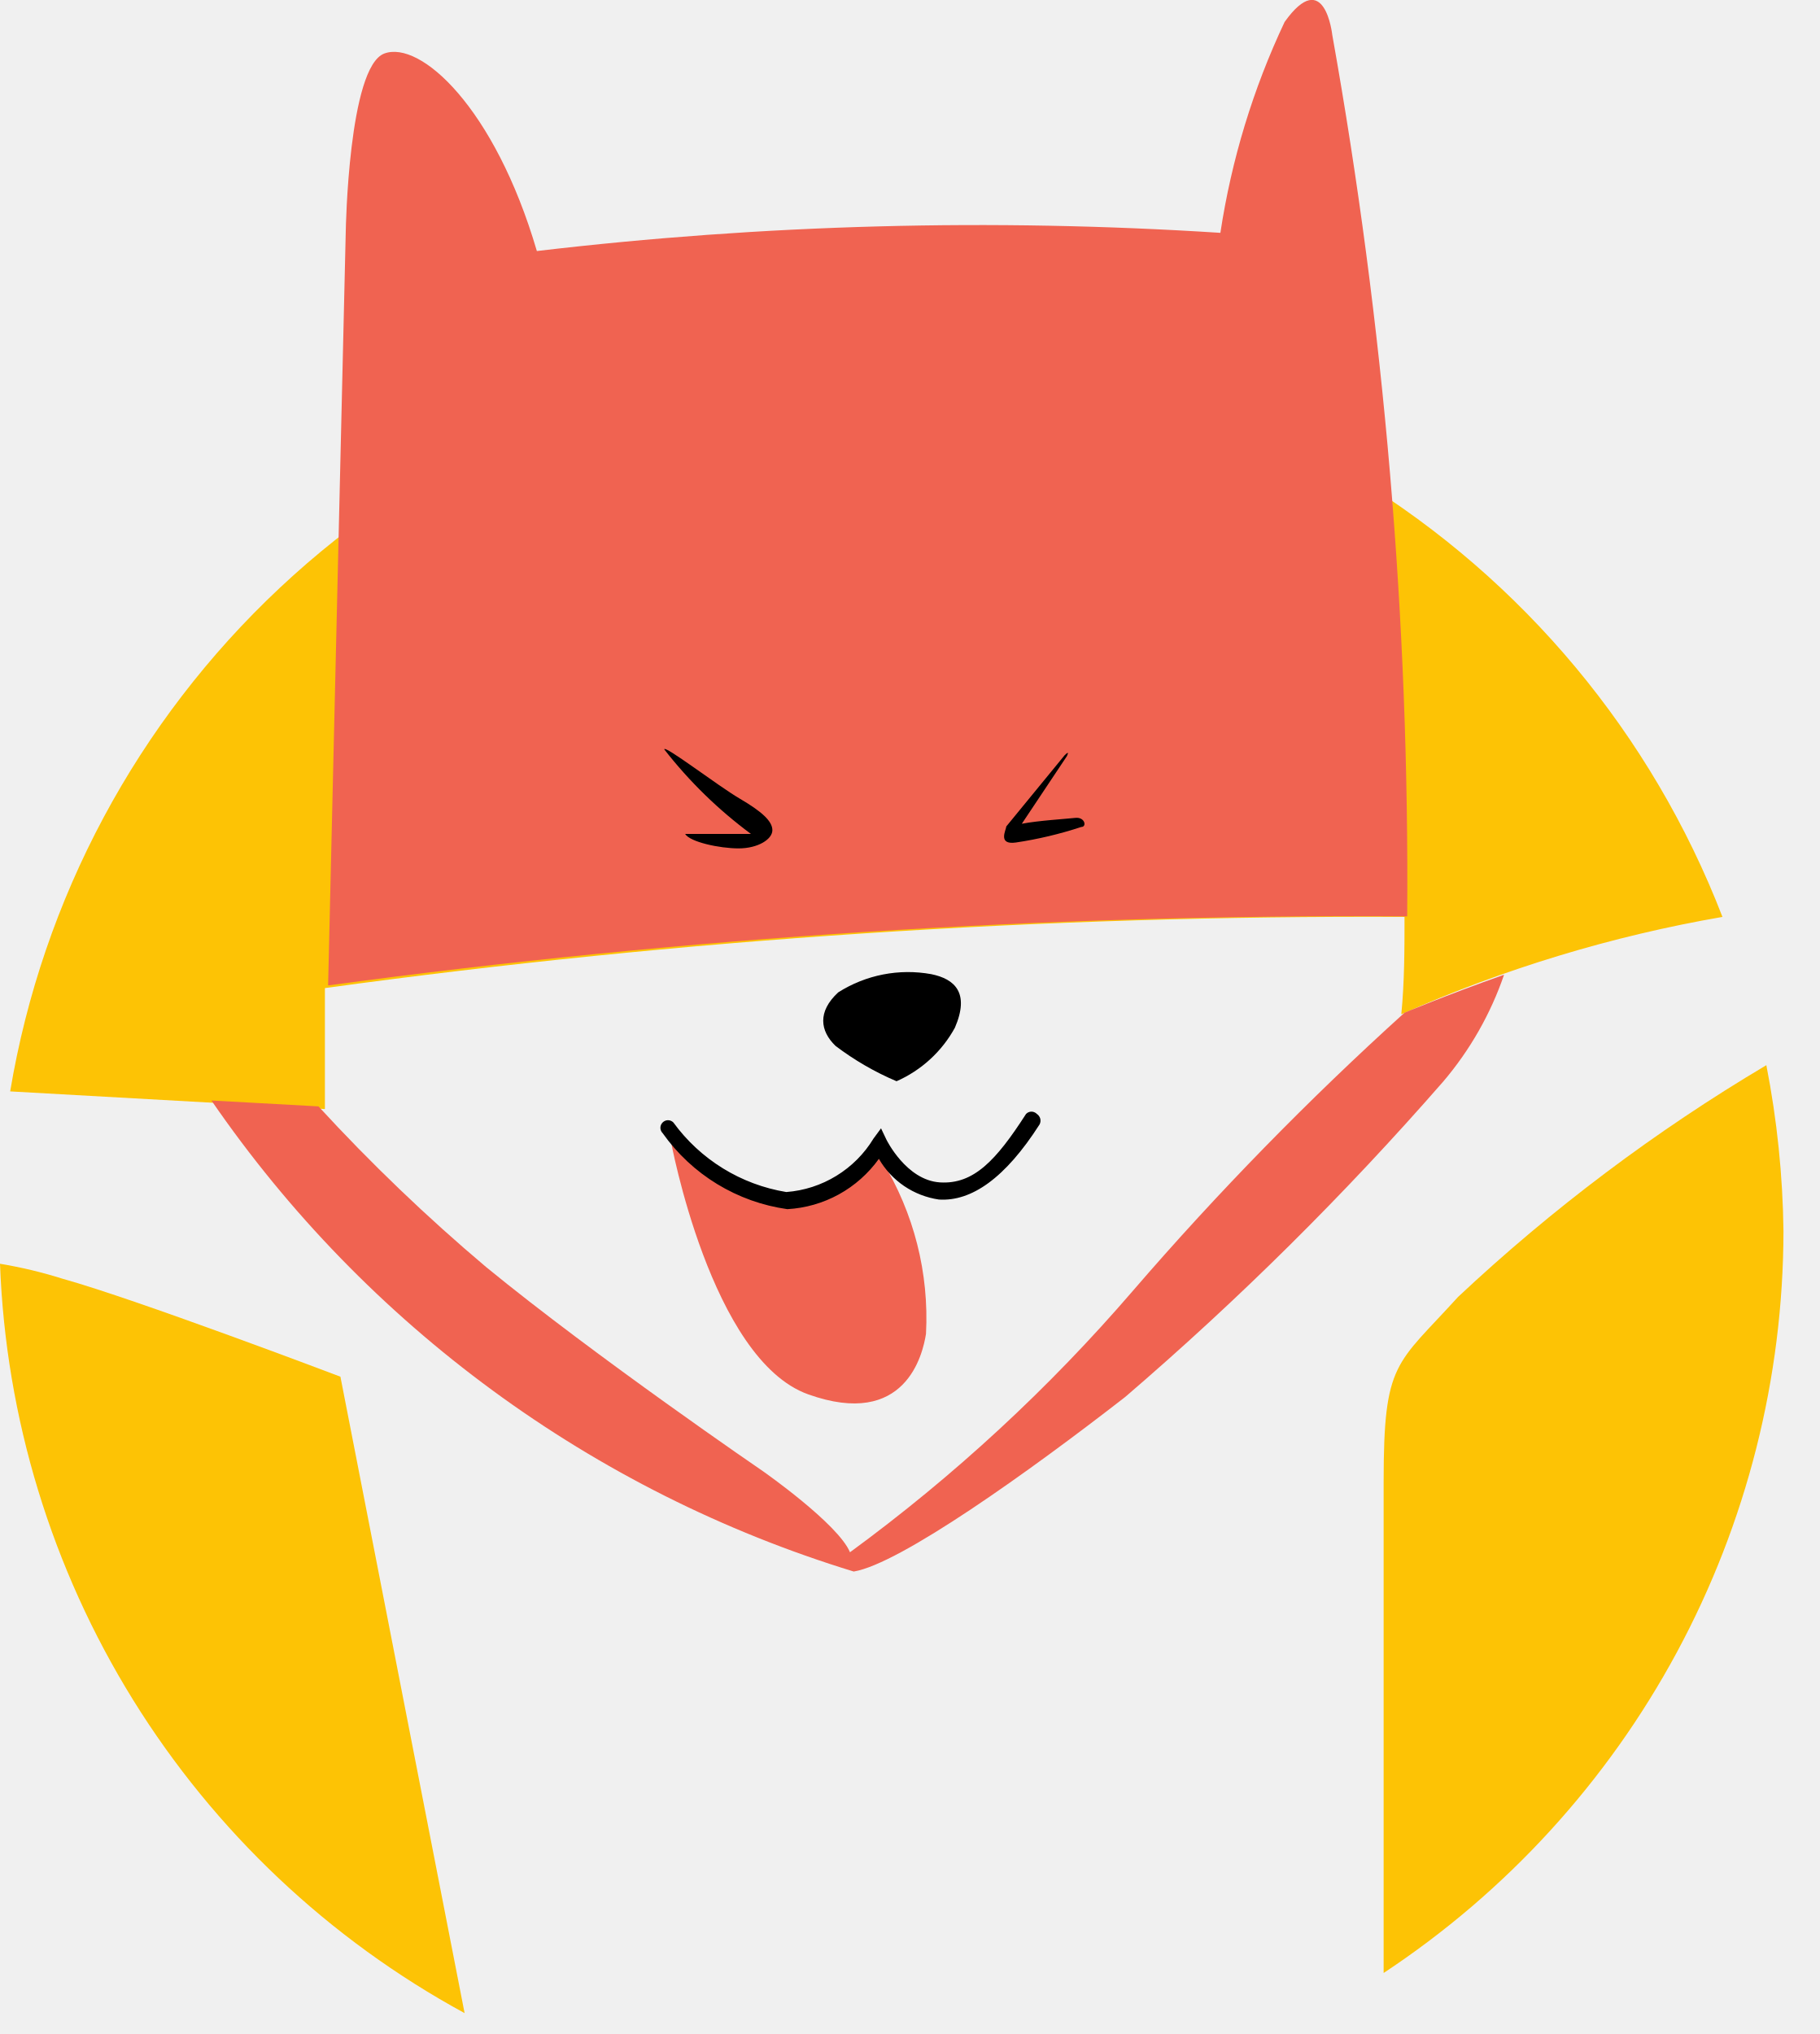
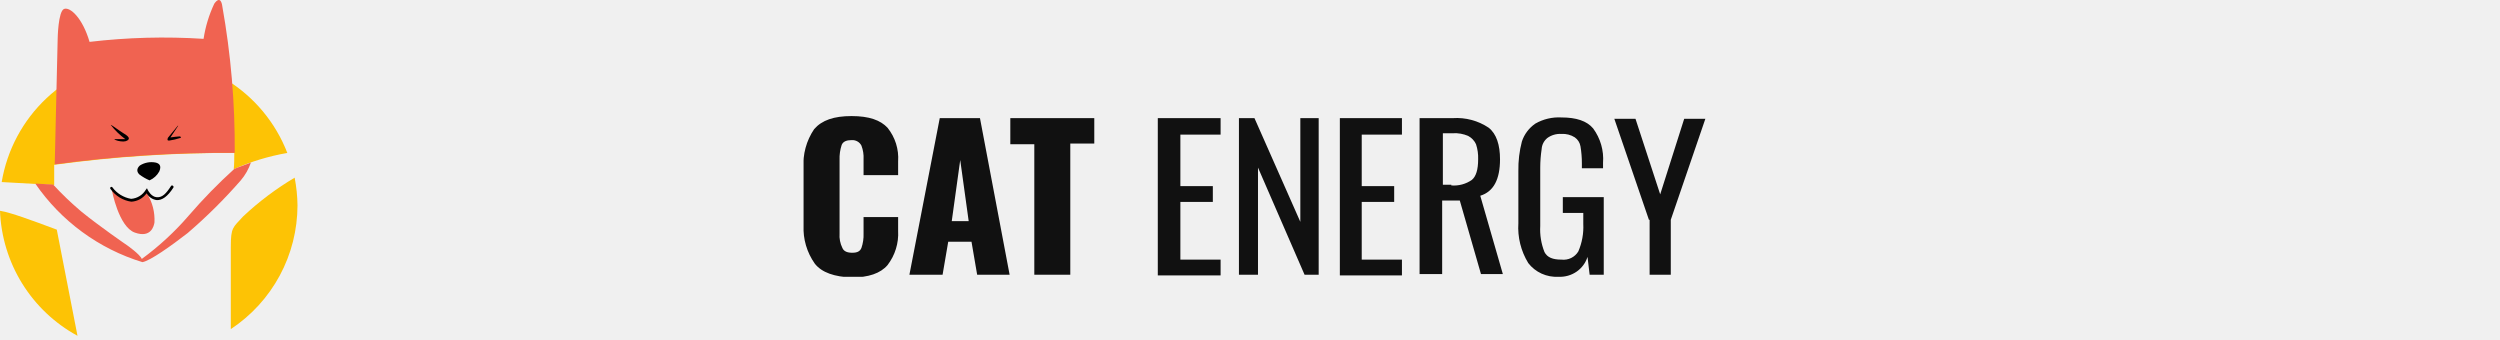
- <svg xmlns="http://www.w3.org/2000/svg" width="34" height="38" viewBox="0 0 34 38" fill="none">
+ <svg xmlns="http://www.w3.org/2000/svg" width="280" height="38" viewBox="0 0 280 38" fill="none">
  <g clip-path="url(#clip0)">
    <path d="M6.07 20.72V18.46C12.754 17.542 19.494 17.098 26.24 17.13C26.24 17.73 26.24 18.34 26.18 18.95C28.098 18.099 30.113 17.488 32.18 17.13C30.863 13.722 28.462 10.841 25.347 8.931C22.232 7.021 18.576 6.186 14.941 6.557C11.306 6.927 7.894 8.482 5.229 10.981C2.563 13.48 0.793 16.786 0.19 20.39L6.07 20.72Z" fill="#FDC305" />
    <path d="M27.24 24.23C26.08 25.51 25.85 25.43 25.85 27.68C25.85 28.59 25.85 32.58 25.85 36.86C28.142 35.346 30.024 33.288 31.328 30.869C32.632 28.451 33.316 25.747 33.32 23C33.307 21.959 33.2 20.922 33 19.9C30.928 21.13 28.997 22.581 27.24 24.23Z" fill="#FDC305" />
    <path d="M6.36 25.72C6.36 25.72 2.57 24.28 1.17 23.89C0.787 23.769 0.396 23.676 0 23.61C0.108 26.496 0.966 29.304 2.487 31.759C4.009 34.213 6.143 36.23 8.68 37.61L6.36 25.72Z" fill="#FDC305" />
    <path d="M26.29 17.12C26.331 11.599 25.862 6.085 24.89 0.65C24.89 0.65 24.75 -0.64 24 0.41C23.411 1.658 23.007 2.985 22.8 4.35C18.542 4.076 14.268 4.19 10.03 4.69C9.24 2 7.85 0.75 7.18 1C6.51 1.25 6.46 4.31 6.46 4.31L6.13 18.41C12.811 17.506 19.548 17.075 26.29 17.12Z" fill="#F06351" />
    <path d="M12.41 14C12.41 13.91 13.41 14.68 13.82 14.92C14.23 15.16 14.43 15.34 14.43 15.51C14.43 15.68 14.16 15.85 13.8 15.85C13.44 15.85 12.89 15.73 12.8 15.58H13.74H14.03C13.421 15.129 12.876 14.598 12.41 14Z" fill="black" />
    <path d="M19.89 14.11L18.8 15.44C18.8 15.5 18.63 15.79 18.98 15.74C19.394 15.678 19.802 15.581 20.2 15.45C20.31 15.45 20.27 15.26 20.09 15.28C19.91 15.3 19.4 15.33 19.09 15.39L19.93 14.13C19.93 14.13 20 14 19.89 14.11Z" fill="black" />
    <path d="M16.75 20.2C17.213 19.996 17.597 19.644 17.84 19.2C18.12 18.55 17.84 18.29 17.4 18.2C16.798 18.09 16.177 18.212 15.66 18.54C15.27 18.9 15.32 19.26 15.61 19.54C15.961 19.806 16.344 20.028 16.75 20.2Z" fill="black" />
    <path d="M16.35 21.45C16.238 21.678 16.082 21.883 15.89 22.05C15.605 22.279 15.255 22.412 14.89 22.43C14.364 22.472 13.841 22.319 13.42 22C13.222 21.881 13.044 21.732 12.89 21.56C12.79 21.449 12.667 21.36 12.53 21.3C12.53 21.3 13.28 25.4 15.1 26.05C16.92 26.7 17.24 25.3 17.3 24.92C17.36 23.785 17.074 22.659 16.48 21.69C16.46 21.38 16.45 21.58 16.35 21.45Z" fill="#F06351" />
    <path d="M14.71 22.59C14.245 22.525 13.799 22.365 13.398 22.121C12.998 21.877 12.651 21.553 12.38 21.17C12.367 21.157 12.356 21.141 12.349 21.124C12.342 21.107 12.338 21.089 12.338 21.07C12.338 21.051 12.342 21.033 12.349 21.016C12.356 20.999 12.367 20.983 12.38 20.97C12.393 20.957 12.409 20.946 12.426 20.939C12.443 20.932 12.461 20.928 12.48 20.928C12.499 20.928 12.517 20.932 12.534 20.939C12.551 20.946 12.567 20.957 12.58 20.97C13.085 21.664 13.843 22.131 14.69 22.27C15.022 22.245 15.343 22.141 15.626 21.967C15.91 21.793 16.148 21.554 16.32 21.27L16.46 21.08L16.56 21.29C16.56 21.29 16.93 22.05 17.56 22.09C18.19 22.13 18.61 21.68 19.17 20.81C19.183 20.797 19.199 20.786 19.216 20.779C19.233 20.772 19.251 20.768 19.27 20.768C19.289 20.768 19.307 20.772 19.324 20.779C19.341 20.786 19.357 20.797 19.37 20.81C19.402 20.831 19.425 20.863 19.435 20.9C19.444 20.937 19.439 20.977 19.42 21.01C18.78 22.01 18.15 22.45 17.54 22.41C17.308 22.376 17.087 22.29 16.893 22.159C16.699 22.027 16.537 21.853 16.42 21.65C16.223 21.924 15.968 22.151 15.672 22.314C15.376 22.477 15.047 22.571 14.71 22.59Z" fill="black" />
    <path d="M26.24 18.92C24.445 20.544 22.751 22.277 21.17 24.11C19.599 25.936 17.824 27.577 15.88 29C15.66 28.47 14.26 27.49 14.26 27.49C14.26 27.49 11.13 25.35 9.08 23.67C7.974 22.737 6.929 21.735 5.95 20.67L3.95 20.56C6.84 24.765 11.07 27.868 15.95 29.36C16.81 29.22 19.22 27.5 21.02 26.1C23.139 24.282 25.124 22.313 26.96 20.21C27.462 19.621 27.849 18.942 28.1 18.21C27 18.6 26.24 18.92 26.24 18.92Z" fill="#F06351" />
  </g>
+   <g clip-path="url(#clip1)">
+     <path d="M91.264 29.538C90.37 28.276 89.925 26.763 90 25.231V18.846C89.892 17.298 90.308 15.758 91.186 14.461C92.055 13.461 93.398 13 95.374 13C97.35 13 98.614 13.461 99.404 14.308C100.263 15.379 100.685 16.721 100.59 18.077V19.615H96.718V17.846C96.749 17.323 96.668 16.799 96.48 16.308C96.38 16.109 96.221 15.945 96.024 15.835C95.827 15.726 95.6 15.676 95.374 15.692C94.821 15.692 94.426 15.846 94.268 16.231C94.089 16.777 94.009 17.35 94.031 17.923V26.154C93.989 26.71 94.098 27.267 94.347 27.769C94.505 28.154 94.9 28.308 95.453 28.308C96.006 28.308 96.322 28.154 96.48 27.769C96.66 27.249 96.74 26.702 96.718 26.154V24.308H100.59V25.846C100.67 27.224 100.251 28.585 99.404 29.692C98.614 30.615 97.271 31.077 95.374 31.077C93.477 31 92.055 30.538 91.264 29.538Z" fill="#111111" />
+     <path d="M105.253 13.231H109.757L113.077 30.769H109.441L108.809 27.077H106.201L105.569 30.769H101.854L105.253 13.231ZM108.493 24.769L107.545 17.923L106.596 24.769H108.493Z" fill="#111111" />
+     <path d="M115.843 16.154H113.156V13.231H122.56V16.077H119.873V30.769H115.843V16.154Z" fill="#111111" />
+     <path d="M129.752 13.231H136.707V15.077H132.202V20.846H135.837V22.615H132.202V29.077H136.707V30.846H129.673V13.231H129.752Z" fill="#111111" />
+     <path d="M138.761 13.231H140.5L145.637 24.846V13.231H147.692V30.769H146.111L140.895 18.769V30.769H138.761V13.231Z" fill="#111111" />
+     <path d="M150.063 13.231H157.017V15.077H152.513V20.846H156.148V22.615H152.513V29.077H157.017V30.846H150.063V13.231Z" fill="#111111" />
+     <path d="M159.072 13.231H162.707C164.137 13.135 165.559 13.514 166.738 14.308C167.607 15 168.002 16.231 168.002 17.846C168.002 20.077 167.291 21.462 165.79 21.923L168.318 30.692H165.869L163.498 22.462H161.522V30.692H158.993V13.231H159.072ZM162.549 20.769C163.364 20.835 164.176 20.616 164.841 20.154C165.315 19.769 165.552 19 165.552 17.846C165.574 17.273 165.494 16.7 165.315 16.154C165.137 15.762 164.832 15.437 164.446 15.231C163.902 14.989 163.304 14.884 162.707 14.923H161.601V20.692H162.549V20.769Z" fill="#111111" />
+     <path d="M171.164 29.462C170.342 28.117 169.956 26.562 170.057 25V19.154C170.038 18.039 170.17 16.927 170.452 15.846C170.717 15.039 171.244 14.337 171.954 13.846C172.836 13.338 173.854 13.097 174.878 13.154C176.538 13.154 177.723 13.539 178.434 14.385C179.252 15.502 179.644 16.862 179.541 18.231V18.846H177.17V18.308C177.173 17.663 177.12 17.02 177.012 16.385C176.945 15.983 176.718 15.623 176.379 15.385C175.935 15.101 175.408 14.966 174.878 15C174.311 14.965 173.75 15.128 173.297 15.461C173.111 15.614 172.959 15.802 172.851 16.013C172.742 16.225 172.679 16.456 172.665 16.692C172.561 17.38 172.508 18.074 172.507 18.769V25.308C172.449 26.304 172.61 27.301 172.981 28.231C173.297 28.846 173.93 29.077 174.878 29.077C175.252 29.122 175.632 29.059 175.97 28.895C176.307 28.73 176.587 28.473 176.775 28.154C177.192 27.181 177.381 26.13 177.328 25.077V23.846H175.036V22.077H179.62V30.769H178.039L177.802 28.769C177.595 29.439 177.163 30.023 176.576 30.427C175.989 30.831 175.28 31.033 174.562 31C173.909 31.037 173.256 30.916 172.663 30.648C172.07 30.379 171.555 29.972 171.164 29.462Z" fill="#111111" />
+     <path d="M184.678 24.615L180.805 13.308H183.176L185.942 21.769L188.629 13.308H191L187.128 24.615V30.769H184.757V24.615H184.678Z" fill="#111111" />
+   </g>
  <defs>
    <clipPath id="clip0">
      <rect width="33.32" height="37.61" fill="white" />
    </clipPath>
+     <clipPath id="clip1">
+       <rect width="101" height="18" fill="white" transform="translate(90 13)" />
+     </clipPath>
  </defs>
</svg>
